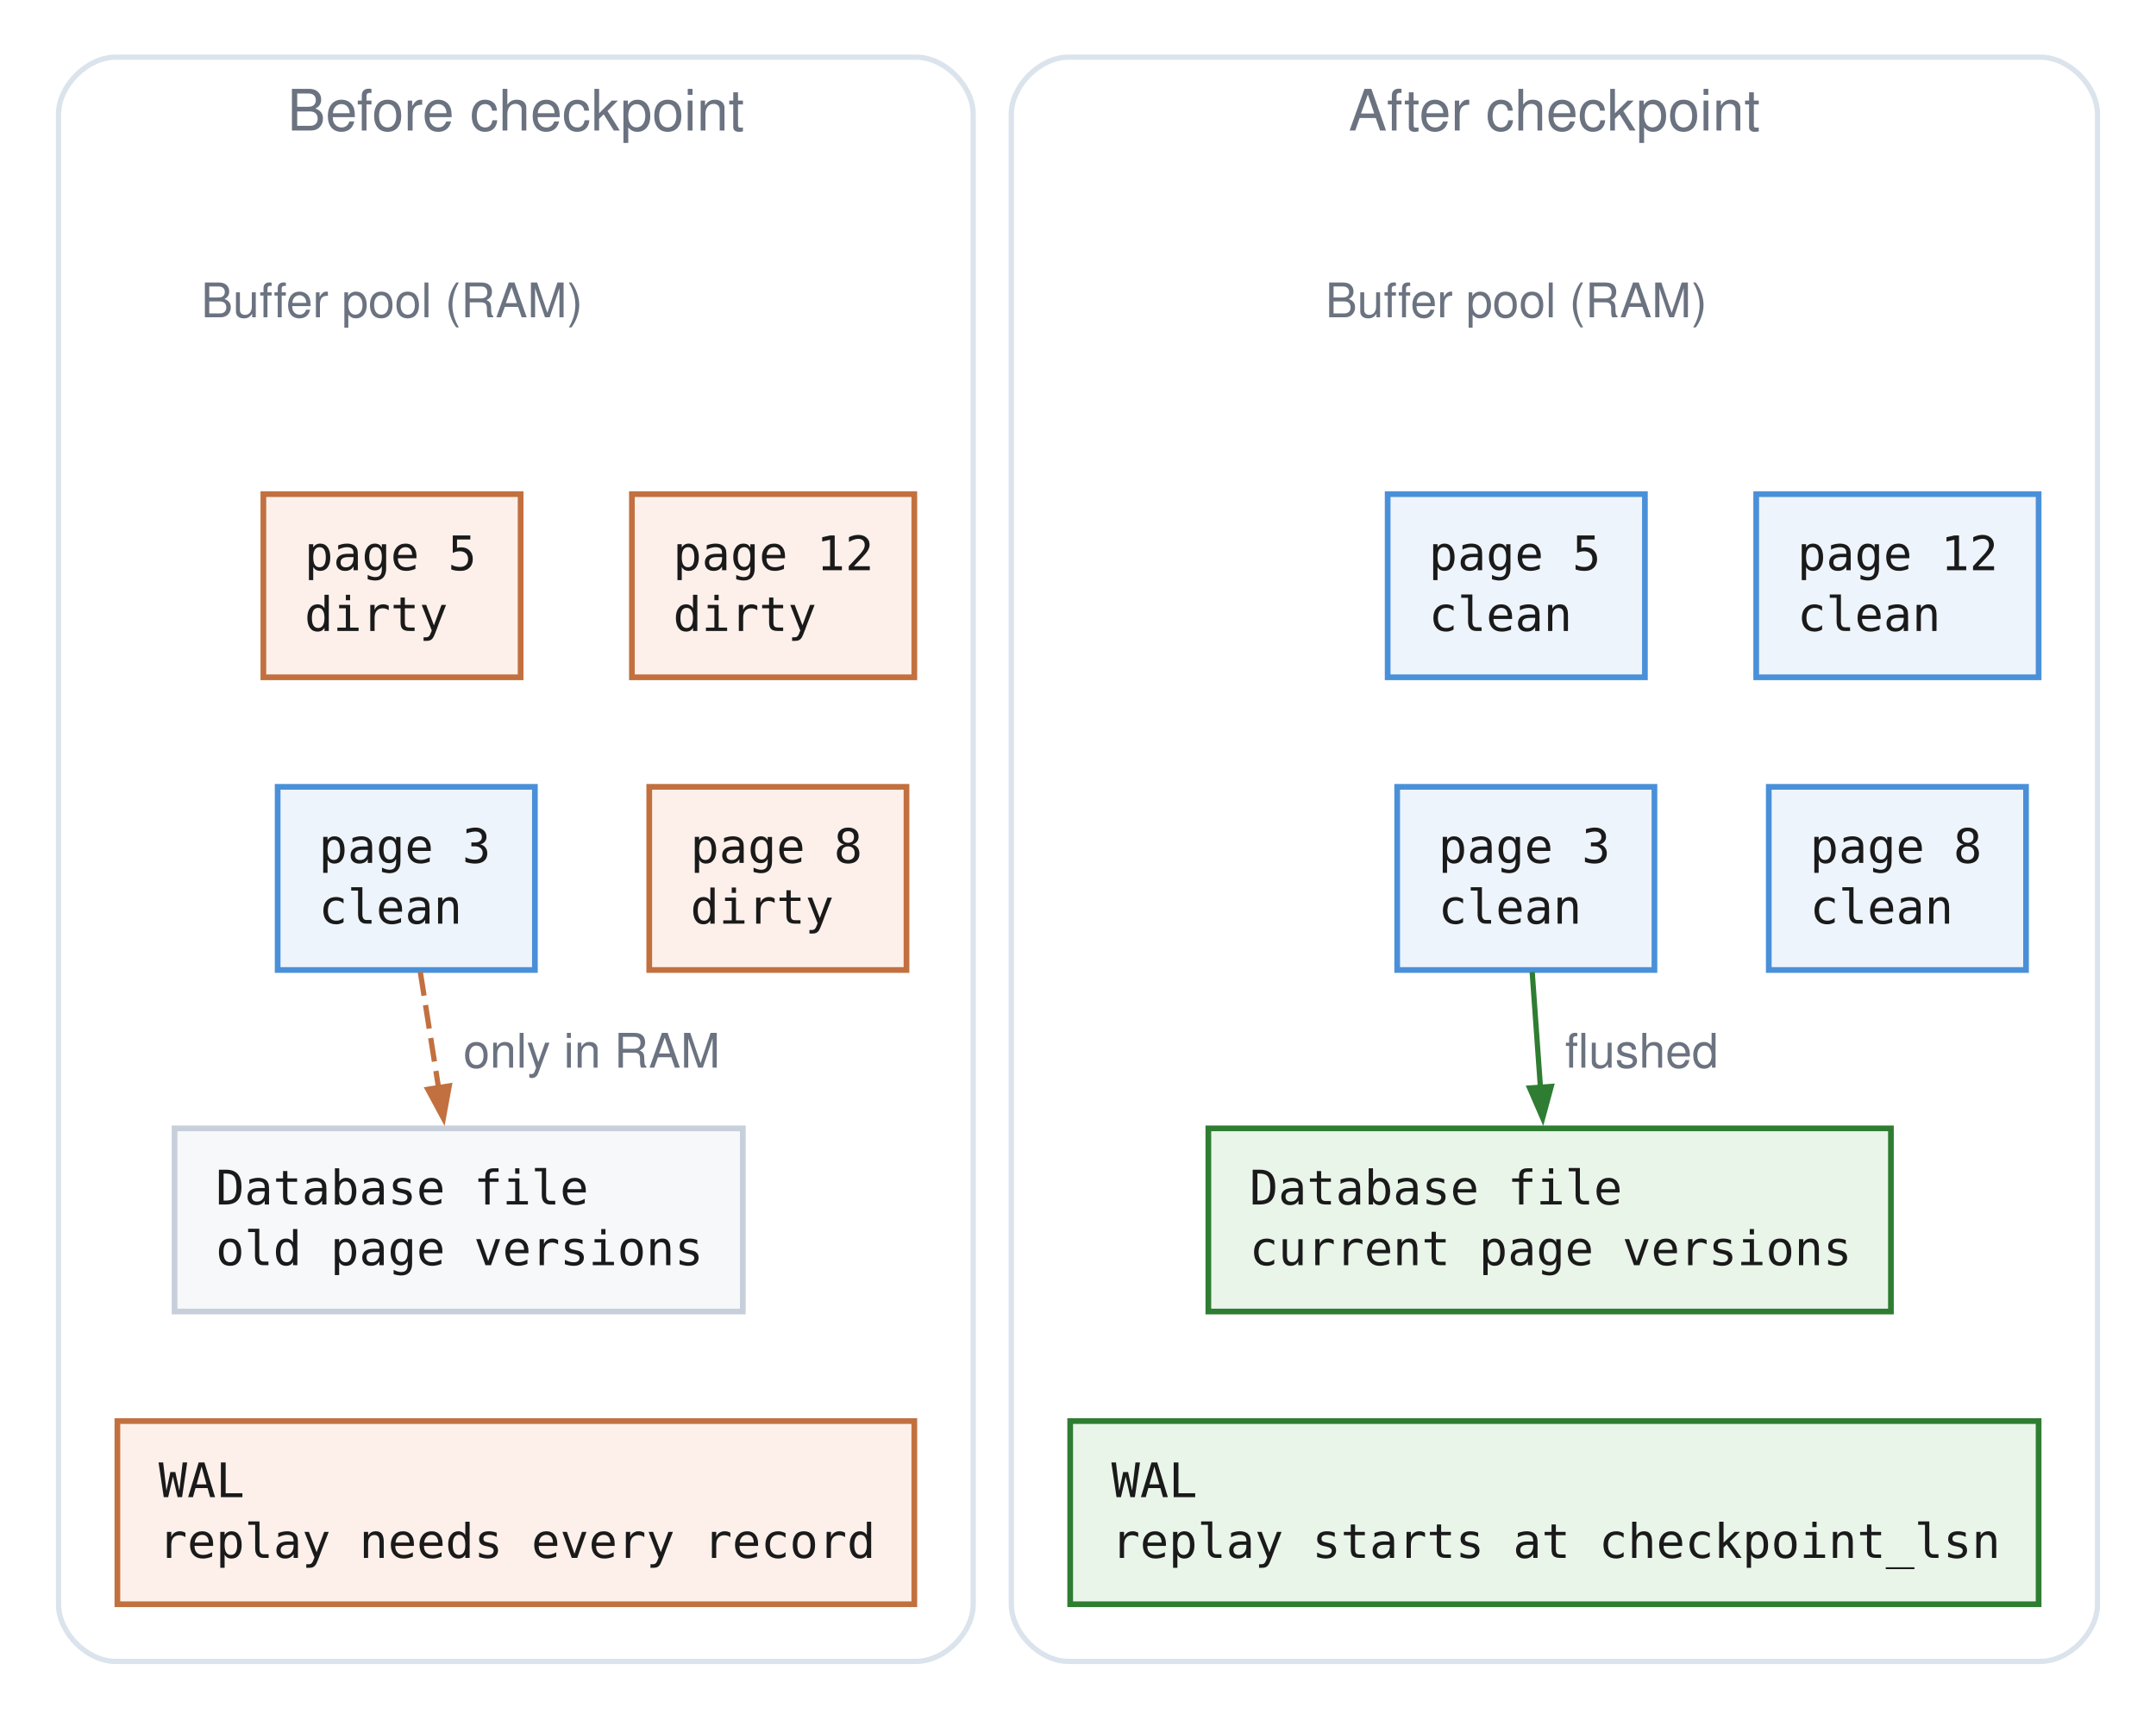
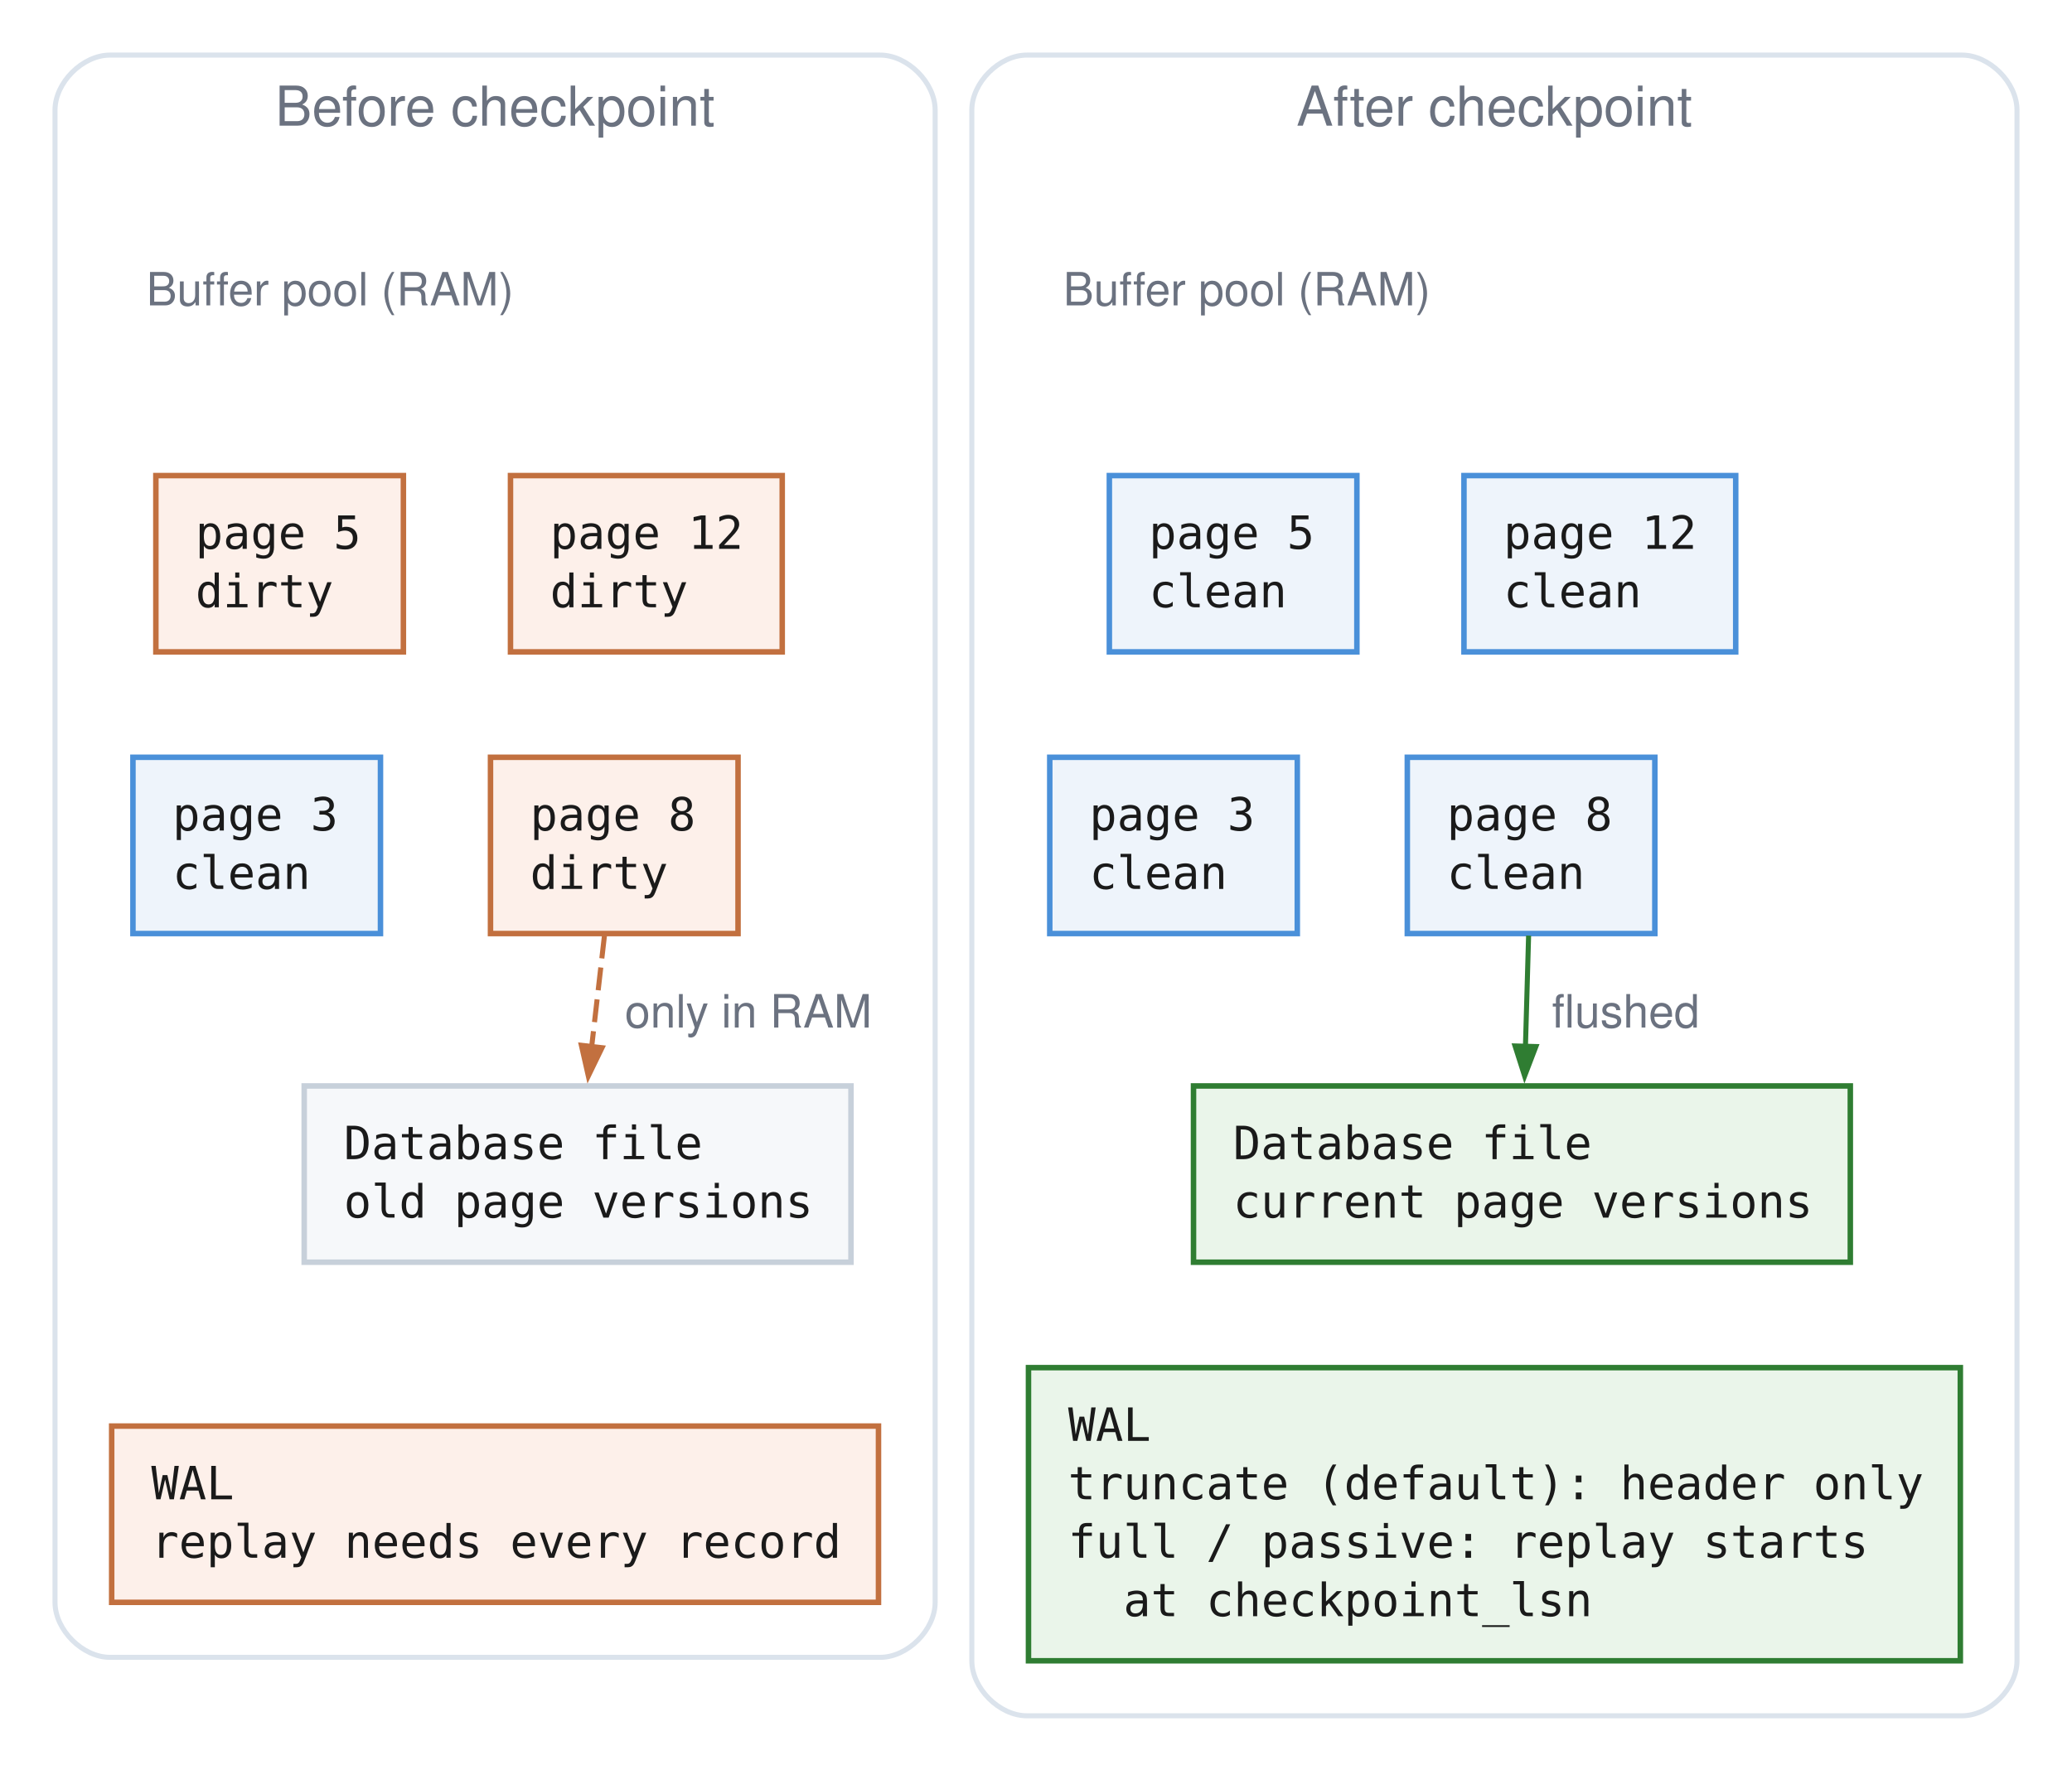
- <svg xmlns="http://www.w3.org/2000/svg" width="603" height="481" viewBox="0.00 0.00 452.00 361.00">
-   <g id="graph0" class="graph" transform="scale(1 1) rotate(0) translate(4 356.84)">
+ <svg xmlns="http://www.w3.org/2000/svg" width="603" height="515" viewBox="0.00 0.00 452.00 386.00">
+   <g id="graph0" class="graph" transform="scale(1 1) rotate(0) translate(4 382.34)">
    <g id="clust1" class="cluster">
-       <path fill="none" stroke="#dbe3ec" stroke-width="1.1" d="M20,-8C20,-8 188,-8 188,-8 194,-8 200,-14 200,-20 200,-20 200,-332.84 200,-332.84 200,-338.84 194,-344.84 188,-344.84 188,-344.84 20,-344.84 20,-344.84 14,-344.84 8,-338.84 8,-332.84 8,-332.84 8,-20 8,-20 8,-14 14,-8 20,-8" />
-       <text xml:space="preserve" text-anchor="middle" x="104" y="-329.44" font-family="Helvetica,Arial,sans-serif" font-size="12.00" fill="#6b7280">Before checkpoint</text>
+       <path fill="none" stroke="#dbe3ec" stroke-width="1.1" d="M20,-20.75C20,-20.75 188,-20.75 188,-20.75 194,-20.75 200,-26.75 200,-32.75 200,-32.75 200,-358.34 200,-358.34 200,-364.34 194,-370.34 188,-370.34 188,-370.34 20,-370.34 20,-370.34 14,-370.34 8,-364.34 8,-358.34 8,-358.34 8,-32.75 8,-32.75 8,-26.75 14,-20.75 20,-20.75" />
+       <text xml:space="preserve" text-anchor="middle" x="104" y="-354.94" font-family="Helvetica,Arial,sans-serif" font-size="12.00" fill="#6b7280">Before checkpoint</text>
    </g>
    <g id="clust4" class="cluster">
-       <path fill="none" stroke="#dbe3ec" stroke-width="1.1" d="M220,-8C220,-8 424,-8 424,-8 430,-8 436,-14 436,-20 436,-20 436,-332.84 436,-332.84 436,-338.84 430,-344.84 424,-344.84 424,-344.84 220,-344.84 220,-344.84 214,-344.84 208,-338.84 208,-332.84 208,-332.84 208,-20 208,-20 208,-14 214,-8 220,-8" />
-       <text xml:space="preserve" text-anchor="middle" x="322" y="-329.44" font-family="Helvetica,Arial,sans-serif" font-size="12.00" fill="#6b7280">After checkpoint</text>
+       <path fill="none" stroke="#dbe3ec" stroke-width="1.1" d="M220,-8C220,-8 424,-8 424,-8 430,-8 436,-14 436,-20 436,-20 436,-358.34 436,-358.34 436,-364.34 430,-370.34 424,-370.34 424,-370.34 220,-370.34 220,-370.34 214,-370.34 208,-364.34 208,-358.34 208,-358.34 208,-20 208,-20 208,-14 214,-8 220,-8" />
+       <text xml:space="preserve" text-anchor="middle" x="322" y="-354.94" font-family="Helvetica,Arial,sans-serif" font-size="12.00" fill="#6b7280">After checkpoint</text>
    </g>
    <g id="node1" class="node">
-       <text xml:space="preserve" text-anchor="middle" x="78" y="-290.22" font-family="Helvetica,Arial,sans-serif" font-size="10.00" fill="#6b7280">Buffer pool (RAM)</text>
+       <text xml:space="preserve" text-anchor="middle" x="68" y="-315.72" font-family="Helvetica,Arial,sans-serif" font-size="10.00" fill="#6b7280">Buffer pool (RAM)</text>
    </g>
    <g id="node2" class="node">
-       <polygon fill="#fdf0ea" stroke="#c2703f" stroke-width="1.2" points="105,-253.09 51,-253.09 51,-214.63 105,-214.63 105,-253.09" />
-       <text xml:space="preserve" text-anchor="start" x="59.64" y="-237.11" font-family="Menlo,Consolas,monospace" font-size="10.00" fill="#1a1a1a">page 5</text>
-       <text xml:space="preserve" text-anchor="start" x="59.64" y="-224.36" font-family="Menlo,Consolas,monospace" font-size="10.00" fill="#1a1a1a">dirty</text>
+       <polygon fill="#fdf0ea" stroke="#c2703f" stroke-width="1.2" points="84,-278.59 30,-278.59 30,-240.13 84,-240.13 84,-278.59" />
+       <text xml:space="preserve" text-anchor="start" x="38.64" y="-262.61" font-family="Menlo,Consolas,monospace" font-size="10.00" fill="#1a1a1a">page 5</text>
+       <text xml:space="preserve" text-anchor="start" x="38.64" y="-249.86" font-family="Menlo,Consolas,monospace" font-size="10.00" fill="#1a1a1a">dirty</text>
    </g>
    <g id="node3" class="node">
-       <polygon fill="#fdf0ea" stroke="#c2703f" stroke-width="1.2" points="187.64,-253.09 128.36,-253.09 128.36,-214.63 187.64,-214.63 187.64,-253.09" />
-       <text xml:space="preserve" text-anchor="start" x="137" y="-237.11" font-family="Menlo,Consolas,monospace" font-size="10.00" fill="#1a1a1a">page 12</text>
-       <text xml:space="preserve" text-anchor="start" x="137" y="-224.36" font-family="Menlo,Consolas,monospace" font-size="10.00" fill="#1a1a1a">dirty</text>
+       <polygon fill="#fdf0ea" stroke="#c2703f" stroke-width="1.2" points="166.64,-278.59 107.36,-278.59 107.36,-240.13 166.64,-240.13 166.64,-278.59" />
+       <text xml:space="preserve" text-anchor="start" x="116" y="-262.61" font-family="Menlo,Consolas,monospace" font-size="10.00" fill="#1a1a1a">page 12</text>
+       <text xml:space="preserve" text-anchor="start" x="116" y="-249.86" font-family="Menlo,Consolas,monospace" font-size="10.00" fill="#1a1a1a">dirty</text>
    </g>
    <g id="node4" class="node">
-       <polygon fill="#eef4fb" stroke="#4a90d9" stroke-width="1.2" points="108,-191.63 54,-191.63 54,-153.17 108,-153.17 108,-191.63" />
-       <text xml:space="preserve" text-anchor="start" x="62.64" y="-175.65" font-family="Menlo,Consolas,monospace" font-size="10.00" fill="#1a1a1a">page 3</text>
-       <text xml:space="preserve" text-anchor="start" x="62.64" y="-162.9" font-family="Menlo,Consolas,monospace" font-size="10.00" fill="#1a1a1a">clean</text>
+       <polygon fill="#eef4fb" stroke="#4a90d9" stroke-width="1.2" points="79,-217.13 25,-217.13 25,-178.67 79,-178.67 79,-217.13" />
+       <text xml:space="preserve" text-anchor="start" x="33.64" y="-201.15" font-family="Menlo,Consolas,monospace" font-size="10.00" fill="#1a1a1a">page 3</text>
+       <text xml:space="preserve" text-anchor="start" x="33.64" y="-188.4" font-family="Menlo,Consolas,monospace" font-size="10.00" fill="#1a1a1a">clean</text>
    </g>
    <g id="node5" class="node">
-       <polygon fill="#fdf0ea" stroke="#c2703f" stroke-width="1.2" points="186,-191.63 132,-191.63 132,-153.17 186,-153.17 186,-191.63" />
-       <text xml:space="preserve" text-anchor="start" x="140.64" y="-175.65" font-family="Menlo,Consolas,monospace" font-size="10.00" fill="#1a1a1a">page 8</text>
-       <text xml:space="preserve" text-anchor="start" x="140.64" y="-162.9" font-family="Menlo,Consolas,monospace" font-size="10.00" fill="#1a1a1a">dirty</text>
+       <polygon fill="#fdf0ea" stroke="#c2703f" stroke-width="1.2" points="157,-217.13 103,-217.13 103,-178.67 157,-178.67 157,-217.13" />
+       <text xml:space="preserve" text-anchor="start" x="111.64" y="-201.15" font-family="Menlo,Consolas,monospace" font-size="10.00" fill="#1a1a1a">page 8</text>
+       <text xml:space="preserve" text-anchor="start" x="111.64" y="-188.4" font-family="Menlo,Consolas,monospace" font-size="10.00" fill="#1a1a1a">dirty</text>
    </g>
    <g id="node6" class="node">
-       <polygon fill="#f6f8fa" stroke="#c7d0da" stroke-width="1.2" points="151.64,-119.92 32.36,-119.92 32.36,-81.46 151.64,-81.46 151.64,-119.92" />
-       <text xml:space="preserve" text-anchor="start" x="41" y="-103.94" font-family="Menlo,Consolas,monospace" font-size="10.00" fill="#1a1a1a">Database file</text>
-       <text xml:space="preserve" text-anchor="start" x="41" y="-91.19" font-family="Menlo,Consolas,monospace" font-size="10.00" fill="#1a1a1a">old page versions</text>
+       <polygon fill="#f6f8fa" stroke="#c7d0da" stroke-width="1.2" points="181.64,-145.42 62.36,-145.42 62.36,-106.96 181.64,-106.96 181.64,-145.42" />
+       <text xml:space="preserve" text-anchor="start" x="71" y="-129.44" font-family="Menlo,Consolas,monospace" font-size="10.00" fill="#1a1a1a">Database file</text>
+       <text xml:space="preserve" text-anchor="start" x="71" y="-116.69" font-family="Menlo,Consolas,monospace" font-size="10.00" fill="#1a1a1a">old page versions</text>
    </g>
    <g id="edge5" class="edge">
-       <path fill="none" stroke="#c2703f" stroke-width="1.1" stroke-dasharray="5,2" d="M83.95,-152.72C85.13,-145.22 86.52,-136.43 87.8,-128.29" />
-       <polygon fill="#c2703f" stroke="#c2703f" stroke-width="1.1" points="90.02,-128.84 88.78,-122.07 85.52,-128.13 90.02,-128.84" />
-       <text xml:space="preserve" text-anchor="middle" x="117.16" y="-132.67" font-family="Helvetica,Arial,sans-serif" font-size="10.00" fill="#6b7280">  only in RAM</text>
+       <path fill="none" stroke="#c2703f" stroke-width="1.1" stroke-dasharray="5,2" d="M127.86,-178.22C127,-170.72 125.99,-161.93 125.05,-153.79" />
+       <polygon fill="#c2703f" stroke="#c2703f" stroke-width="1.1" points="127.34,-153.77 124.34,-147.58 122.82,-154.29 127.34,-153.77" />
+       <text xml:space="preserve" text-anchor="middle" x="156.48" y="-158.17" font-family="Helvetica,Arial,sans-serif" font-size="10.00" fill="#6b7280">  only in RAM</text>
    </g>
    <g id="node7" class="node">
-       <polygon fill="#fdf0ea" stroke="#c2703f" stroke-width="1.2" points="187.64,-58.46 20.36,-58.46 20.36,-20 187.64,-20 187.64,-58.46" />
-       <text xml:space="preserve" text-anchor="start" x="29" y="-42.48" font-family="Menlo,Consolas,monospace" font-size="10.00" fill="#1a1a1a">WAL</text>
-       <text xml:space="preserve" text-anchor="start" x="29" y="-29.73" font-family="Menlo,Consolas,monospace" font-size="10.00" fill="#1a1a1a">replay needs every record</text>
+       <polygon fill="#fdf0ea" stroke="#c2703f" stroke-width="1.2" points="187.64,-71.21 20.36,-71.21 20.36,-32.75 187.64,-32.75 187.64,-71.21" />
+       <text xml:space="preserve" text-anchor="start" x="29" y="-55.23" font-family="Menlo,Consolas,monospace" font-size="10.00" fill="#1a1a1a">WAL</text>
+       <text xml:space="preserve" text-anchor="start" x="29" y="-42.48" font-family="Menlo,Consolas,monospace" font-size="10.00" fill="#1a1a1a">replay needs every record</text>
    </g>
    <g id="node8" class="node">
-       <text xml:space="preserve" text-anchor="middle" x="314" y="-290.22" font-family="Helvetica,Arial,sans-serif" font-size="10.00" fill="#6b7280">Buffer pool (RAM)</text>
+       <text xml:space="preserve" text-anchor="middle" x="268" y="-315.72" font-family="Helvetica,Arial,sans-serif" font-size="10.00" fill="#6b7280">Buffer pool (RAM)</text>
    </g>
    <g id="node9" class="node">
-       <polygon fill="#eef4fb" stroke="#4a90d9" stroke-width="1.2" points="341,-253.09 287,-253.09 287,-214.63 341,-214.63 341,-253.09" />
-       <text xml:space="preserve" text-anchor="start" x="295.64" y="-237.11" font-family="Menlo,Consolas,monospace" font-size="10.00" fill="#1a1a1a">page 5</text>
-       <text xml:space="preserve" text-anchor="start" x="295.64" y="-224.36" font-family="Menlo,Consolas,monospace" font-size="10.00" fill="#1a1a1a">clean</text>
+       <polygon fill="#eef4fb" stroke="#4a90d9" stroke-width="1.2" points="292,-278.59 238,-278.59 238,-240.13 292,-240.13 292,-278.59" />
+       <text xml:space="preserve" text-anchor="start" x="246.64" y="-262.61" font-family="Menlo,Consolas,monospace" font-size="10.00" fill="#1a1a1a">page 5</text>
+       <text xml:space="preserve" text-anchor="start" x="246.64" y="-249.86" font-family="Menlo,Consolas,monospace" font-size="10.00" fill="#1a1a1a">clean</text>
    </g>
    <g id="node10" class="node">
-       <polygon fill="#eef4fb" stroke="#4a90d9" stroke-width="1.2" points="423.64,-253.09 364.36,-253.09 364.36,-214.63 423.64,-214.63 423.64,-253.09" />
-       <text xml:space="preserve" text-anchor="start" x="373" y="-237.11" font-family="Menlo,Consolas,monospace" font-size="10.00" fill="#1a1a1a">page 12</text>
-       <text xml:space="preserve" text-anchor="start" x="373" y="-224.36" font-family="Menlo,Consolas,monospace" font-size="10.00" fill="#1a1a1a">clean</text>
+       <polygon fill="#eef4fb" stroke="#4a90d9" stroke-width="1.2" points="374.64,-278.59 315.36,-278.59 315.36,-240.13 374.64,-240.13 374.64,-278.59" />
+       <text xml:space="preserve" text-anchor="start" x="324" y="-262.61" font-family="Menlo,Consolas,monospace" font-size="10.00" fill="#1a1a1a">page 12</text>
+       <text xml:space="preserve" text-anchor="start" x="324" y="-249.86" font-family="Menlo,Consolas,monospace" font-size="10.00" fill="#1a1a1a">clean</text>
    </g>
    <g id="node11" class="node">
-       <polygon fill="#eef4fb" stroke="#4a90d9" stroke-width="1.2" points="343,-191.63 289,-191.63 289,-153.17 343,-153.17 343,-191.63" />
-       <text xml:space="preserve" text-anchor="start" x="297.64" y="-175.65" font-family="Menlo,Consolas,monospace" font-size="10.00" fill="#1a1a1a">page 3</text>
-       <text xml:space="preserve" text-anchor="start" x="297.64" y="-162.9" font-family="Menlo,Consolas,monospace" font-size="10.00" fill="#1a1a1a">clean</text>
+       <polygon fill="#eef4fb" stroke="#4a90d9" stroke-width="1.2" points="279,-217.13 225,-217.13 225,-178.67 279,-178.67 279,-217.13" />
+       <text xml:space="preserve" text-anchor="start" x="233.64" y="-201.15" font-family="Menlo,Consolas,monospace" font-size="10.00" fill="#1a1a1a">page 3</text>
+       <text xml:space="preserve" text-anchor="start" x="233.64" y="-188.4" font-family="Menlo,Consolas,monospace" font-size="10.00" fill="#1a1a1a">clean</text>
    </g>
    <g id="node12" class="node">
-       <polygon fill="#eef4fb" stroke="#4a90d9" stroke-width="1.2" points="421,-191.63 367,-191.63 367,-153.17 421,-153.17 421,-191.63" />
-       <text xml:space="preserve" text-anchor="start" x="375.64" y="-175.65" font-family="Menlo,Consolas,monospace" font-size="10.00" fill="#1a1a1a">page 8</text>
-       <text xml:space="preserve" text-anchor="start" x="375.64" y="-162.9" font-family="Menlo,Consolas,monospace" font-size="10.00" fill="#1a1a1a">clean</text>
+       <polygon fill="#eef4fb" stroke="#4a90d9" stroke-width="1.2" points="357,-217.13 303,-217.13 303,-178.67 357,-178.67 357,-217.13" />
+       <text xml:space="preserve" text-anchor="start" x="311.64" y="-201.15" font-family="Menlo,Consolas,monospace" font-size="10.00" fill="#1a1a1a">page 8</text>
+       <text xml:space="preserve" text-anchor="start" x="311.64" y="-188.4" font-family="Menlo,Consolas,monospace" font-size="10.00" fill="#1a1a1a">clean</text>
    </g>
    <g id="node13" class="node">
-       <polygon fill="#eaf5ea" stroke="#2f7d32" stroke-width="1.2" points="392.64,-119.92 249.36,-119.92 249.36,-81.46 392.64,-81.46 392.64,-119.92" />
-       <text xml:space="preserve" text-anchor="start" x="258" y="-103.94" font-family="Menlo,Consolas,monospace" font-size="10.00" fill="#1a1a1a">Database file</text>
-       <text xml:space="preserve" text-anchor="start" x="258" y="-91.19" font-family="Menlo,Consolas,monospace" font-size="10.00" fill="#1a1a1a">current page versions</text>
+       <polygon fill="#eaf5ea" stroke="#2f7d32" stroke-width="1.2" points="399.64,-145.42 256.36,-145.42 256.36,-106.96 399.64,-106.96 399.64,-145.42" />
+       <text xml:space="preserve" text-anchor="start" x="265" y="-129.44" font-family="Menlo,Consolas,monospace" font-size="10.00" fill="#1a1a1a">Database file</text>
+       <text xml:space="preserve" text-anchor="start" x="265" y="-116.69" font-family="Menlo,Consolas,monospace" font-size="10.00" fill="#1a1a1a">current page versions</text>
    </g>
    <g id="edge11" class="edge">
-       <path fill="none" stroke="#2f7d32" stroke-width="1.1" d="M317.34,-152.72C317.87,-145.3 318.49,-136.61 319.07,-128.54" />
-       <polygon fill="#2f7d32" stroke="#2f7d32" stroke-width="1.1" points="321.34,-128.73 319.54,-122.08 316.8,-128.4 321.34,-128.73" />
-       <text xml:space="preserve" text-anchor="middle" x="337.55" y="-132.67" font-family="Helvetica,Arial,sans-serif" font-size="10.00" fill="#6b7280">  flushed</text>
+       <path fill="none" stroke="#2f7d32" stroke-width="1.1" d="M329.46,-178.22C329.25,-170.8 329,-162.11 328.77,-154.04" />
+       <polygon fill="#2f7d32" stroke="#2f7d32" stroke-width="1.1" points="331.05,-154.02 328.59,-147.59 326.5,-154.15 331.05,-154.02" />
+       <text xml:space="preserve" text-anchor="middle" x="347.87" y="-158.17" font-family="Helvetica,Arial,sans-serif" font-size="10.00" fill="#6b7280">  flushed</text>
    </g>
    <g id="node14" class="node">
-       <polygon fill="#eaf5ea" stroke="#2f7d32" stroke-width="1.2" points="423.64,-58.46 220.36,-58.46 220.36,-20 423.64,-20 423.64,-58.46" />
-       <text xml:space="preserve" text-anchor="start" x="229" y="-42.48" font-family="Menlo,Consolas,monospace" font-size="10.00" fill="#1a1a1a">WAL</text>
-       <text xml:space="preserve" text-anchor="start" x="229" y="-29.73" font-family="Menlo,Consolas,monospace" font-size="10.00" fill="#1a1a1a">replay starts at checkpoint_lsn</text>
+       <polygon fill="#eaf5ea" stroke="#2f7d32" stroke-width="1.2" points="423.64,-83.96 220.36,-83.96 220.36,-20 423.64,-20 423.64,-83.96" />
+       <text xml:space="preserve" text-anchor="start" x="229" y="-67.98" font-family="Menlo,Consolas,monospace" font-size="10.00" fill="#1a1a1a">WAL</text>
+       <text xml:space="preserve" text-anchor="start" x="229" y="-55.23" font-family="Menlo,Consolas,monospace" font-size="10.00" fill="#1a1a1a">truncate (default): header only</text>
+       <text xml:space="preserve" text-anchor="start" x="229" y="-42.48" font-family="Menlo,Consolas,monospace" font-size="10.00" fill="#1a1a1a">full / passive: replay starts</text>
+       <text xml:space="preserve" text-anchor="start" x="229" y="-29.73" font-family="Menlo,Consolas,monospace" font-size="10.00" fill="#1a1a1a">  at checkpoint_lsn</text>
    </g>
  </g>
</svg>
